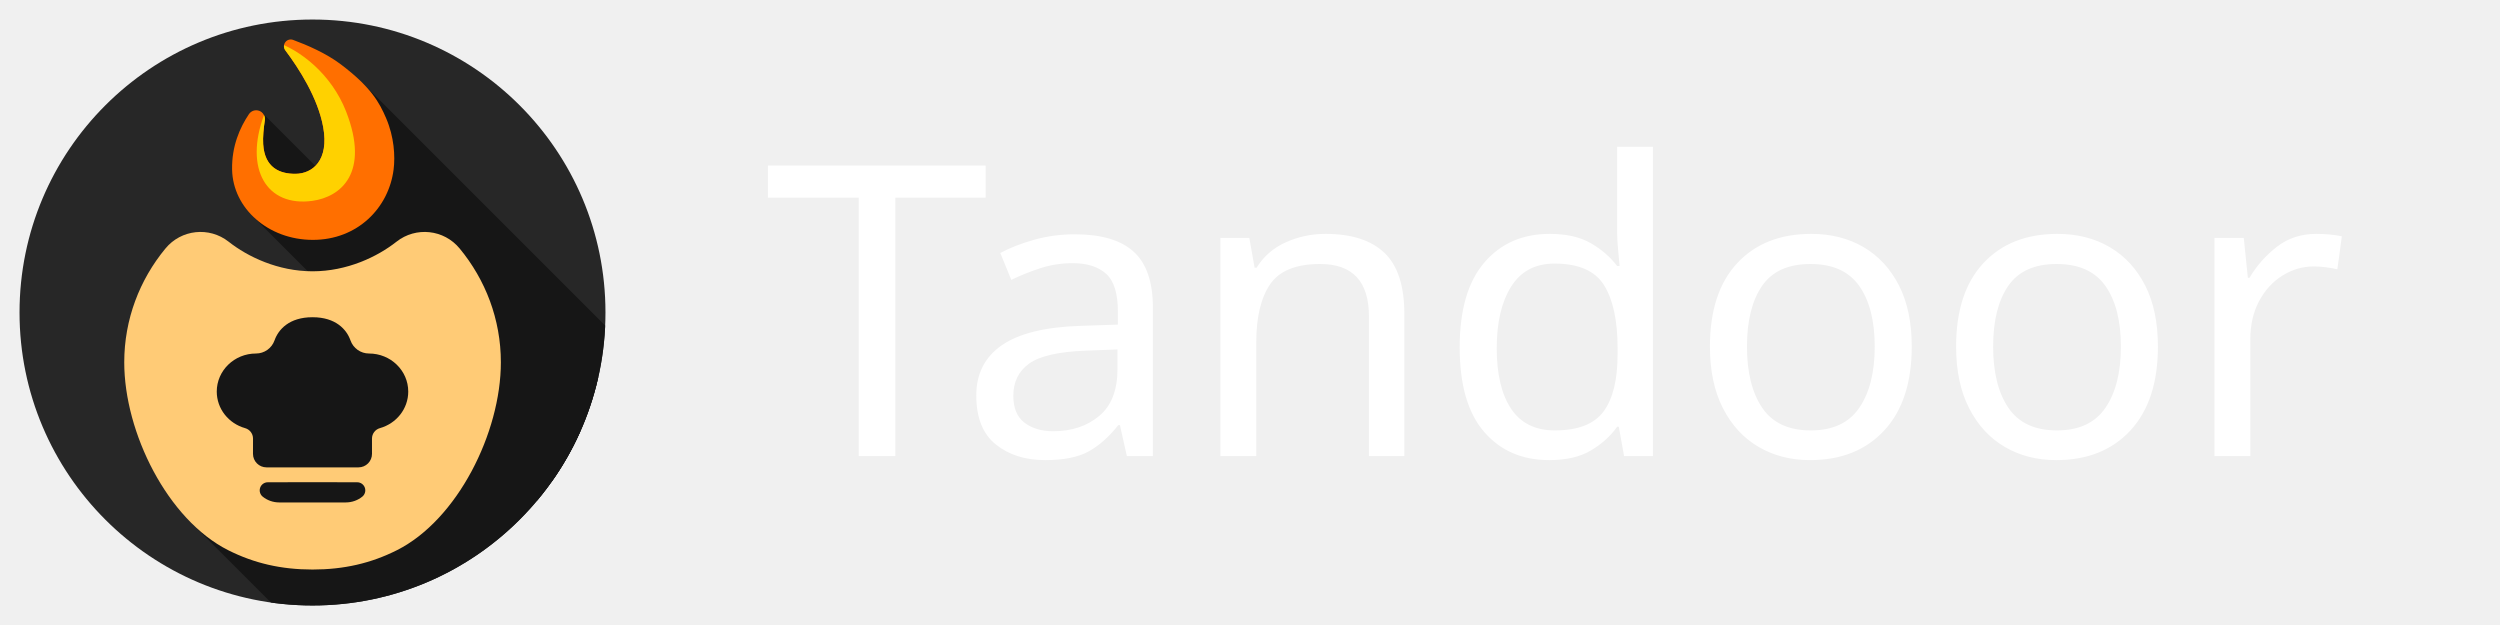
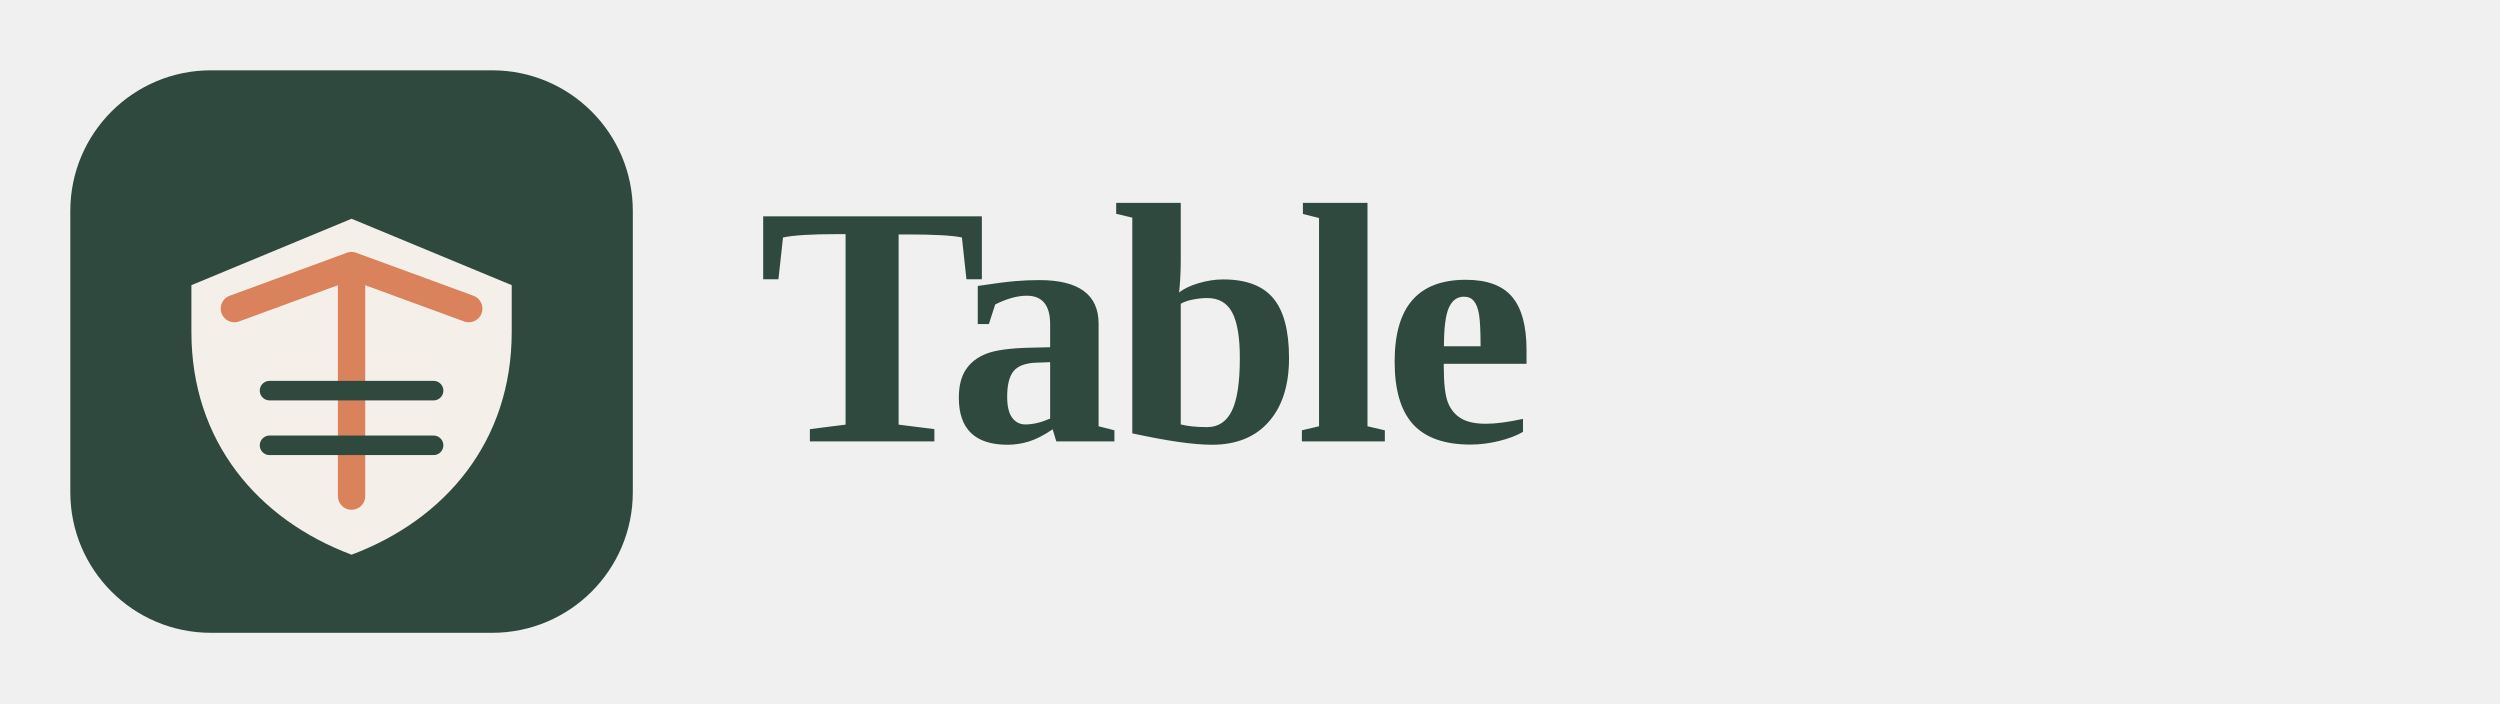
- <svg xmlns="http://www.w3.org/2000/svg" width="2048" height="512" viewBox="0 0 2048 512" version="1.1" xml:space="preserve" style="clip-rule:evenodd;fill-rule:evenodd;stroke-linejoin:round;stroke-miterlimit:2" id="svg48">
-   <g id="g880" transform="translate(0,2.5332475e-4)">
-     <g id="Logo" transform="matrix(0.637323,0,0,0.637323,-243.095,-716.725)">
-       <g id="Kreis" transform="matrix(1.44936,0,0,1.50279,387.258,1039.34)">
-         <ellipse cx="273.123" cy="324.015" rx="259.822" ry="250.584" style="fill:url(#_Linear1)" id="ellipse2" />
-         <clipPath id="_clip2">
-           <ellipse cx="273.123" cy="324.015" rx="259.822" ry="250.584" id="ellipse4" />
-         </clipPath>
-         <g clip-path="url(#_clip2)" id="g18">
-           <g id="Shadow" transform="matrix(1.10322,0,0,1.064,-5.58287,50.5786)">
-             <path d="M 156.285,427.208 389.554,660.477 668.803,495.551 374.012,200.761 Z" style="fill:#161616" id="path7" />
-             <g transform="translate(-4.22105,0.775864)" id="g11">
-               <path d="M 208.628,178.613 485.935,455.919 590.027,364.63 296.923,71.526 l -2.748,67.463 z" style="fill:#161616" id="path9" />
-             </g>
-             <g transform="translate(-85.3876,27.8512)" id="g15">
-               <path d="m 310.385,145.641 277.307,277.307 2.7,-61.591 -293.104,-293.104 -3.113,70.736 z" style="fill:#161616" id="path13" />
-             </g>
-           </g>
-         </g>
-       </g>
-       <g transform="matrix(1.471,0,0,1.471,406.537,1149.69)" id="g23">
-         <path d="m 256.049,220 c 30.173,-0.006 56.607,-12.69 73.339,-25.866 16.962,-13.38 41.511,-10.728 55.223,5.966 22.518,27.276 35.987,61.844 35.987,99.43 0,61.55 -37.994,137.571 -90.834,164.176 -22.729,11.444 -46.298,16.88 -73.666,16.893 v 0 H 256.049 256 v 0 C 228.632,480.586 205.063,475.15 182.334,463.706 129.494,437.101 91.5,361.08 91.5,299.53 c 0,-37.586 13.469,-72.154 35.987,-99.43 13.712,-16.694 38.261,-19.346 55.223,-5.966 16.732,13.176 43.166,25.86 73.339,25.866 z" style="fill:#ffcb76" id="path21" />
-       </g>
-       <g id="Flame-2" transform="matrix(0.965725,0,0,0.89175,164.497,436.391)">
-         <path d="m 604.408,844.314 c -2.427,-3.469 -2.446,-8.258 -0.046,-11.749 2.401,-3.491 6.643,-4.844 10.407,-3.319 19.101,7.623 44.064,19.383 63.438,35.206 40.319,32.929 51.343,54.955 60.345,77.639 10.656,26.852 12.233,54.589 9.963,73.989 -6.497,55.53 -48.16,101.42 -107.481,101.42 -59.321,0 -106.541,-45.45 -107.481,-101.42 -0.567,-33.708 10.432,-60.637 22.435,-79.86 2.994,-4.783 8.606,-6.751 13.621,-4.776 5.014,1.975 8.148,7.387 7.606,13.136 -1.722,12.136 -2.853,24.792 -2.283,34.904 1.931,34.216 22.239,43.016 43.151,42.806 22.288,-0.21 44.842,-19.12 36.714,-67.395 -7.107,-42.214 -32.435,-84.701 -50.389,-110.581 z" style="fill:#ff6f00" id="path25" />
-         <clipPath id="_clip3">
-           <path d="m 604.408,844.314 c -2.427,-3.469 -2.446,-8.258 -0.046,-11.749 2.401,-3.491 6.643,-4.844 10.407,-3.319 19.101,7.623 44.064,19.383 63.438,35.206 40.319,32.929 51.343,54.955 60.345,77.639 10.656,26.852 12.233,54.589 9.963,73.989 -6.497,55.53 -48.16,101.42 -107.481,101.42 -59.321,0 -106.541,-45.45 -107.481,-101.42 -0.567,-33.708 10.432,-60.637 22.435,-79.86 2.994,-4.783 8.606,-6.751 13.621,-4.776 5.014,1.975 8.148,7.387 7.606,13.136 -1.722,12.136 -2.853,24.792 -2.283,34.904 1.931,34.216 22.239,43.016 43.151,42.806 22.288,-0.21 44.842,-19.12 36.714,-67.395 -7.107,-42.214 -32.435,-84.701 -50.389,-110.581 z" id="path27" />
-         </clipPath>
-         <g clip-path="url(#_clip3)" id="g34">
-           <g transform="matrix(1.28784,-0.270602,0.285942,1.59598,247.349,825.209)" id="g32">
-             <path d="m 255.004,46.957 c 24.543,11.588 50.996,38.49 58.303,73.204 12.13,57.63 -21.736,73.628 -50.811,72.242 -46.607,-2.222 -62.302,-39.157 -31.17,-83.503 19.305,-27.499 1.337,-72.492 23.678,-61.943 z" style="fill:#ffd100" id="path30" />
-           </g>
-         </g>
-       </g>
-       <g id="Hut" transform="matrix(1.521,0,0,1.521,393.566,1149.06)">
-         <path d="m 228.197,408.524 c -5.499,0 -10.384,-1.836 -14.173,-4.905 -2.248,-1.825 -3.104,-4.867 -2.136,-7.595 0.968,-2.729 3.549,-4.552 6.444,-4.552 13.882,-0.072 37.78,-0.076 37.78,-0.076 0,0 23.897,0.004 37.779,0.076 2.895,0 5.476,1.823 6.444,4.552 0.968,2.728 0.112,5.77 -2.136,7.595 -3.789,3.069 -8.673,4.905 -14.172,4.905 z M 217.24,378.877 c -3.032,0 -5.94,-1.206 -8.082,-3.352 -2.143,-2.146 -3.344,-5.056 -3.338,-8.089 0.011,-6.317 0.022,-12.897 0.022,-12.897 0,-4.116 -2.745,-7.725 -6.711,-8.825 -13.818,-3.873 -23.931,-16.246 -23.931,-30.891 0,-17.753 14.859,-32.166 33.162,-32.166 0,0 0,0 0,0 7.039,0 13.313,-4.439 15.655,-11.076 3.226,-9.191 12.394,-19.566 31.983,-19.583 v 0 h 0.223 v 0 c 19.589,0.017 28.757,10.392 31.983,19.583 2.343,6.637 8.616,11.076 15.655,11.076 0,0 0,0 0,0 18.303,0 33.162,14.413 33.162,32.166 0,14.645 -10.112,27.018 -23.93,30.891 -3.966,1.1 -6.711,4.709 -6.712,8.825 0,0 0.005,6.588 0.01,12.908 0.003,3.031 -1.2,5.938 -3.342,8.082 -2.142,2.143 -5.048,3.348 -8.078,3.348 -19.356,0 -58.367,0 -77.731,0 z" style="fill:#161616" id="path37" />
-       </g>
-     </g>
+ <svg xmlns="http://www.w3.org/2000/svg" viewBox="0 0 640 180" role="img" aria-labelledby="title desc">
+   <g transform="translate(18 18)">
+     <rect width="144" height="144" rx="36" fill="#30493f" />
+     <path d="M72 38 31 55v12c0 28 17 48 41 57 24-9 41-29 41-57V55L72 38Z" fill="#f5efea" />
+     <path d="M72 50v59M42 61l30-11 30 11" fill="none" stroke="#d9825b" stroke-linecap="round" stroke-linejoin="round" stroke-width="7" />
+     <path d="M51 82h42M51 96h42" fill="none" stroke="#30493f" stroke-linecap="round" stroke-width="5" />
  </g>
-   <defs id="defs46">
-     <linearGradient id="_Linear1" x1="0" y1="0" x2="1" y2="0" gradientUnits="userSpaceOnUse" gradientTransform="matrix(2e-6,0,0,2e-6,3755.77,81.7179)">
-       <stop offset="0" style="stop-color:rgb(39,39,39);stop-opacity:1" id="stop41" />
-       <stop offset="1" style="stop-color:rgb(108,108,108);stop-opacity:1" id="stop43" />
-     </linearGradient>
-   </defs>
-   <text xml:space="preserve" style="font-style:normal;font-weight:normal;font-size:333.333px;line-height:1.25;font-family:sans-serif;fill:#ffffff;fill-opacity:1;stroke:none" x="625.778" y="373.594" id="text56">
-     <tspan id="tspan54" x="625.778" y="373.594" style="font-style:normal;font-variant:normal;font-weight:normal;font-stretch:normal;font-size:333.333px;font-family:'Maiandra GD';-inkscape-font-specification:'Maiandra GD';fill:#ffffff;fill-opacity:1">Tandoor</tspan>
-   </text>
+   <text x="194" y="113" fill="#30493f" font-family="Georgia, 'Times New Roman', serif" font-size="88" font-weight="700" letter-spacing="-2">Table</text>
</svg>
